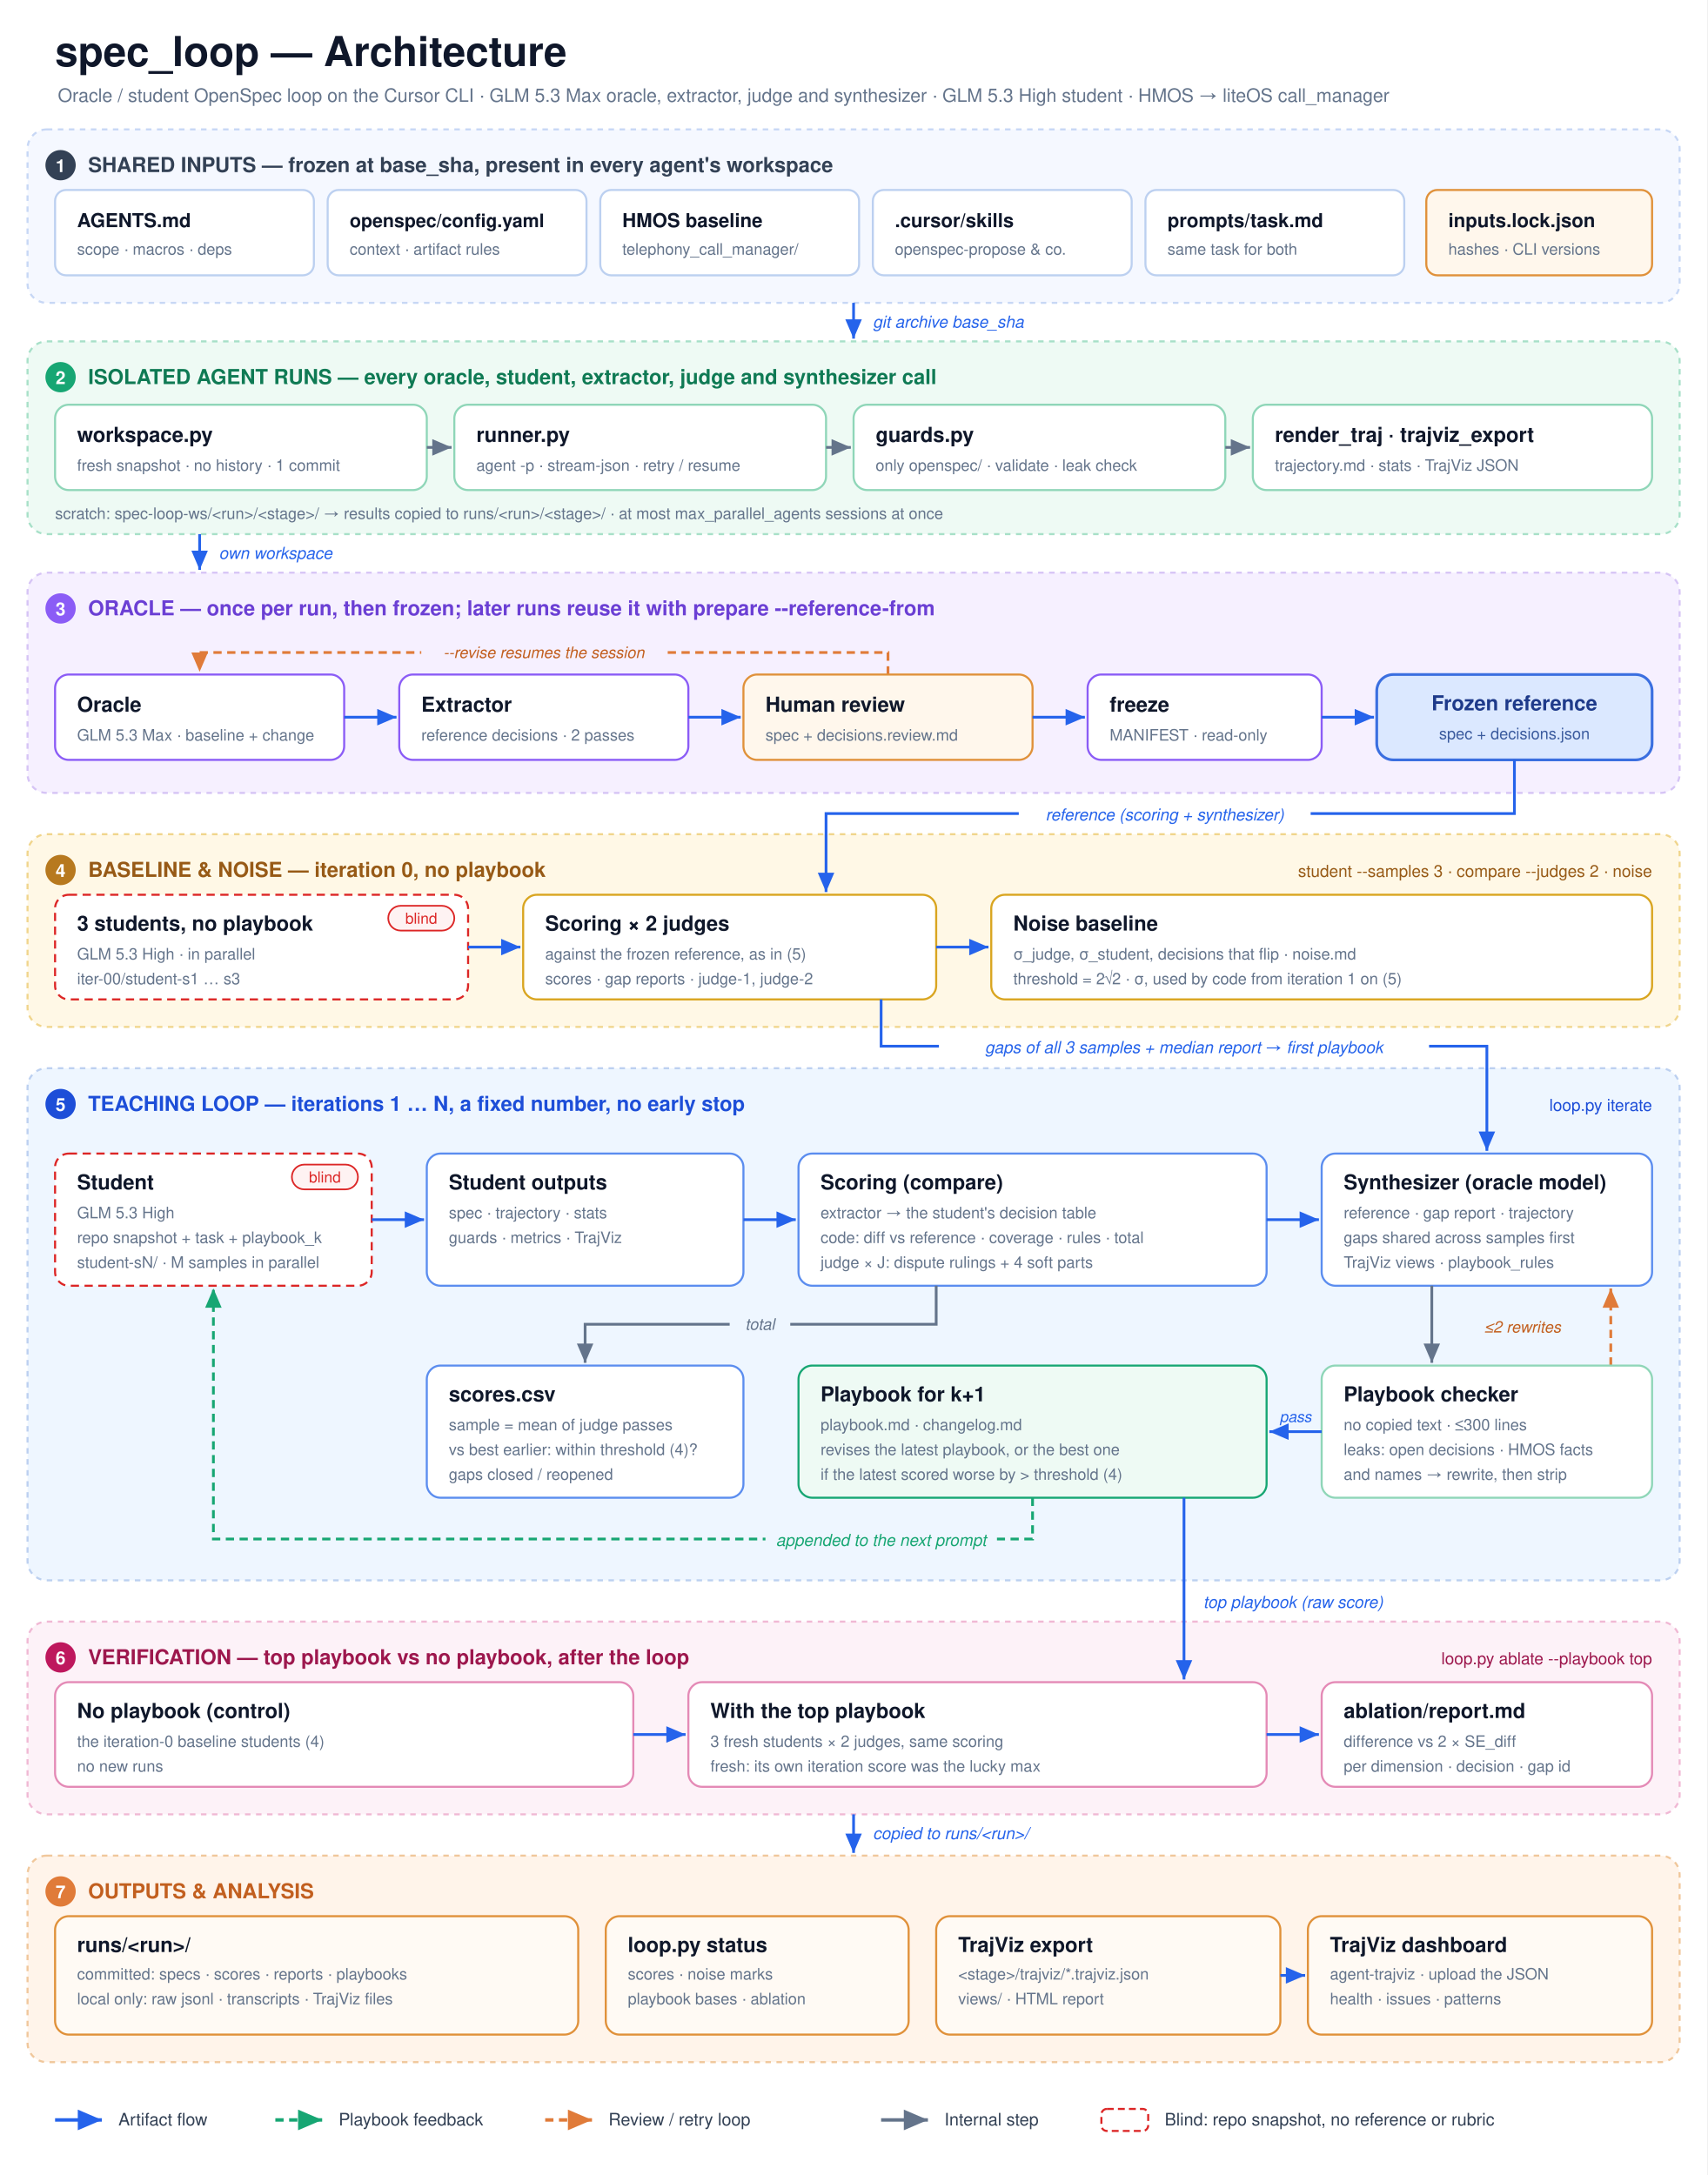
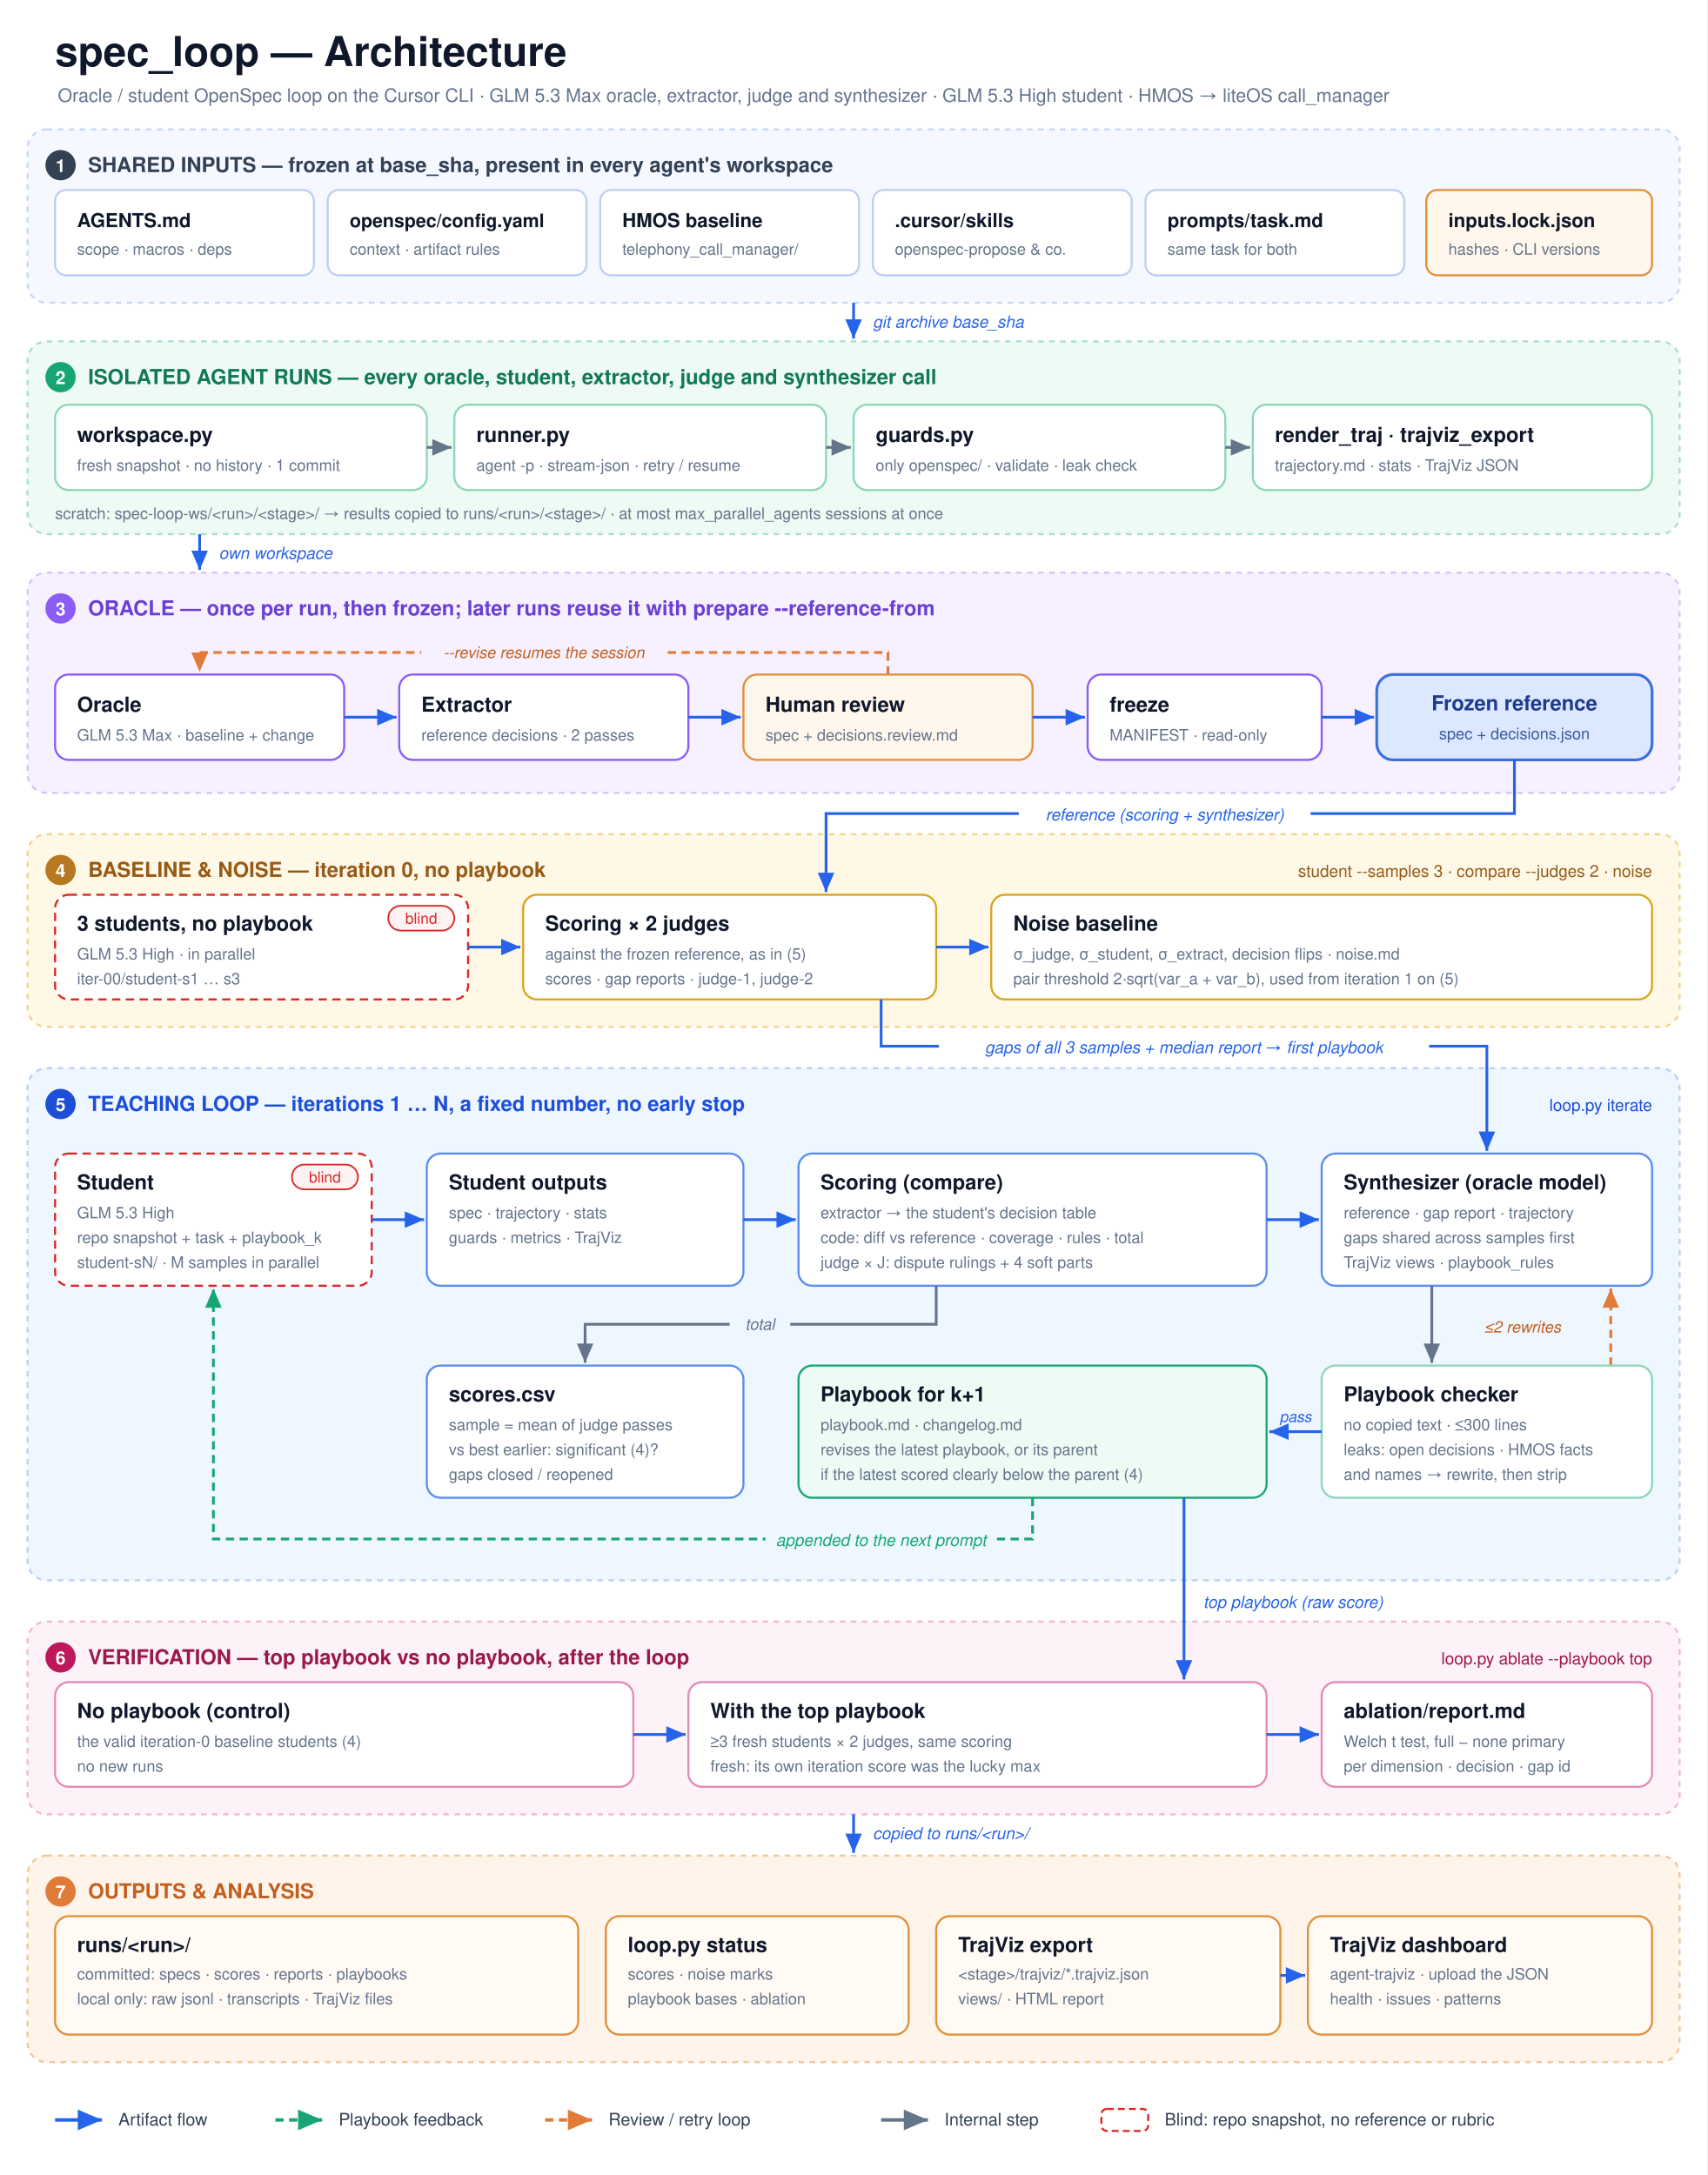
<svg xmlns="http://www.w3.org/2000/svg" viewBox="0 0 1240 1580" font-family="-apple-system, BlinkMacSystemFont, 'Segoe UI', Helvetica, Arial, sans-serif">
  <defs>
    <marker id="ah-blue" markerWidth="9" markerHeight="9" refX="7" refY="3" orient="auto">
      <path d="M0,0 L7,3 L0,6 Z" fill="#2563eb" />
    </marker>
    <marker id="ah-grey" markerWidth="9" markerHeight="9" refX="7" refY="3" orient="auto">
      <path d="M0,0 L7,3 L0,6 Z" fill="#64748b" />
    </marker>
    <marker id="ah-green" markerWidth="9" markerHeight="9" refX="7" refY="3" orient="auto">
      <path d="M0,0 L7,3 L0,6 Z" fill="#17a673" />
    </marker>
    <marker id="ah-orange" markerWidth="9" markerHeight="9" refX="7" refY="3" orient="auto">
      <path d="M0,0 L7,3 L0,6 Z" fill="#e07b39" />
    </marker>
  </defs>
  <rect x="0" y="0" width="1240" height="1580" fill="#ffffff" />
  <text x="40" y="48" font-size="30" font-weight="700" fill="#0f172a">spec_loop — Architecture</text>
  <text x="42" y="74" font-size="13.5" fill="#64748b">Oracle / student OpenSpec loop on the Cursor CLI · GLM 5.3 Max oracle, extractor, judge and synthesizer · GLM 5.3 High student · HMOS → liteOS call_manager</text>
  <rect x="20" y="94" width="1200" height="126" rx="14" fill="#f5f8ff" stroke="#c7d7f5" stroke-width="1.5" stroke-dasharray="4 4" />
  <circle cx="44" cy="120" r="11" fill="#334155" />
  <text x="44" y="125" font-size="13" font-weight="700" fill="#fff" text-anchor="middle">1</text>
  <text x="64" y="125" font-size="15" font-weight="700" fill="#334155">SHARED INPUTS — frozen at base_sha, present in every agent's workspace</text>
  <rect x="40" y="138" width="188" height="62" rx="8" fill="#ffffff" stroke="#bcd0f0" stroke-width="1.5" />
  <text x="56" y="165" font-size="14" font-weight="700" fill="#0f172a">AGENTS.md</text>
  <text x="56" y="185" font-size="11.5" fill="#64748b">scope · macros · deps</text>
  <rect x="238" y="138" width="188" height="62" rx="8" fill="#ffffff" stroke="#bcd0f0" stroke-width="1.5" />
  <text x="254" y="165" font-size="13.5" font-weight="700" fill="#0f172a">openspec/config.yaml</text>
  <text x="254" y="185" font-size="11.5" fill="#64748b">context · artifact rules</text>
  <rect x="436" y="138" width="188" height="62" rx="8" fill="#ffffff" stroke="#bcd0f0" stroke-width="1.5" />
  <text x="452" y="165" font-size="14" font-weight="700" fill="#0f172a">HMOS baseline</text>
  <text x="452" y="185" font-size="11.5" fill="#64748b">telephony_call_manager/</text>
  <rect x="634" y="138" width="188" height="62" rx="8" fill="#ffffff" stroke="#bcd0f0" stroke-width="1.5" />
  <text x="650" y="165" font-size="14" font-weight="700" fill="#0f172a">.cursor/skills</text>
  <text x="650" y="185" font-size="11.5" fill="#64748b">openspec-propose &amp; co.</text>
  <rect x="832" y="138" width="188" height="62" rx="8" fill="#ffffff" stroke="#bcd0f0" stroke-width="1.5" />
  <text x="848" y="165" font-size="14" font-weight="700" fill="#0f172a">prompts/task.md</text>
  <text x="848" y="185" font-size="11.5" fill="#64748b">same task for both</text>
  <rect x="1036" y="138" width="164" height="62" rx="8" fill="#fff7ec" stroke="#e0913a" stroke-width="1.5" />
  <text x="1052" y="165" font-size="14" font-weight="700" fill="#0f172a">inputs.lock.json</text>
  <text x="1052" y="185" font-size="11.5" fill="#64748b">hashes · CLI versions</text>
  <polyline points="620,220 620,246" fill="none" stroke="#2563eb" stroke-width="2" marker-end="url(#ah-blue)" />
  <rect x="628" y="225" width="134" height="17" fill="#ffffff" />
  <text x="634" y="238" font-size="12" fill="#2563eb" font-style="italic">git archive base_sha</text>
  <rect x="20" y="248" width="1200" height="140" rx="14" fill="#eefaf4" stroke="#a7e0c8" stroke-width="1.5" stroke-dasharray="4 4" />
  <circle cx="44" cy="274" r="11" fill="#17a673" />
  <text x="44" y="279" font-size="13" font-weight="700" fill="#fff" text-anchor="middle">2</text>
  <text x="64" y="279" font-size="15" font-weight="700" fill="#0f7a54">ISOLATED AGENT RUNS — every oracle, student, extractor, judge and synthesizer call</text>
  <rect x="40" y="294" width="270" height="62" rx="10" fill="#ffffff" stroke="#8fd6b8" stroke-width="1.5" />
  <text x="56" y="321" font-size="15" font-weight="700" fill="#0f172a">workspace.py</text>
  <text x="56" y="342" font-size="11.5" fill="#64748b">fresh snapshot · no history · 1 commit</text>
  <rect x="330" y="294" width="270" height="62" rx="10" fill="#ffffff" stroke="#8fd6b8" stroke-width="1.5" />
  <text x="346" y="321" font-size="15" font-weight="700" fill="#0f172a">runner.py</text>
  <text x="346" y="342" font-size="11.5" fill="#64748b">agent -p · stream-json · retry / resume</text>
  <polyline points="310,325 328,325" fill="none" stroke="#64748b" stroke-width="2" marker-end="url(#ah-grey)" />
  <rect x="620" y="294" width="270" height="62" rx="10" fill="#ffffff" stroke="#8fd6b8" stroke-width="1.5" />
  <text x="636" y="321" font-size="15" font-weight="700" fill="#0f172a">guards.py</text>
  <text x="636" y="342" font-size="11.5" fill="#64748b">only openspec/ · validate · leak check</text>
  <polyline points="600,325 618,325" fill="none" stroke="#64748b" stroke-width="2" marker-end="url(#ah-grey)" />
  <rect x="910" y="294" width="290" height="62" rx="10" fill="#ffffff" stroke="#8fd6b8" stroke-width="1.5" />
  <text x="926" y="321" font-size="15" font-weight="700" fill="#0f172a">render_traj · trajviz_export</text>
  <text x="926" y="342" font-size="11.5" fill="#64748b">trajectory.md · stats · TrajViz JSON</text>
  <polyline points="890,325 908,325" fill="none" stroke="#64748b" stroke-width="2" marker-end="url(#ah-grey)" />
  <text x="40" y="377" font-size="11.5" fill="#64748b">scratch: spec-loop-ws/&lt;run&gt;/&lt;stage&gt;/   →   results copied to runs/&lt;run&gt;/&lt;stage&gt;/   ·   at most max_parallel_agents sessions at once</text>
  <polyline points="145,388 145,414" fill="none" stroke="#2563eb" stroke-width="2" marker-end="url(#ah-blue)" />
  <rect x="153" y="393" width="122" height="17" fill="#ffffff" />
  <text x="159" y="406" font-size="12" fill="#2563eb" font-style="italic">own workspace</text>
  <rect x="20" y="416" width="1200" height="160" rx="14" fill="#f6f0ff" stroke="#d6c4f5" stroke-width="1.5" stroke-dasharray="4 4" />
  <circle cx="44" cy="442" r="11" fill="#8b5cf6" />
  <text x="44" y="447" font-size="13" font-weight="700" fill="#fff" text-anchor="middle">3</text>
  <text x="64" y="447" font-size="15" font-weight="700" fill="#6b3fd4">ORACLE — once per run, then frozen; later runs reuse it with prepare --reference-from</text>
  <polyline points="645,490 645,474 145,474 145,488" fill="none" stroke="#e07b39" stroke-width="2" stroke-dasharray="6 4" marker-end="url(#ah-orange)" />
  <rect x="306" y="466" width="178" height="16" fill="#f6f0ff" />
  <text x="395" y="478" font-size="11.5" fill="#c25f1f" font-style="italic" text-anchor="middle">--revise resumes the session</text>
  <rect x="40" y="490" width="210" height="62" rx="10" fill="#ffffff" stroke="#8b5cf6" stroke-width="1.5" />
  <text x="56" y="517" font-size="15" font-weight="700" fill="#0f172a">Oracle</text>
  <text x="56" y="538" font-size="11.5" fill="#64748b">GLM 5.3 Max · baseline + change</text>
  <rect x="290" y="490" width="210" height="62" rx="10" fill="#ffffff" stroke="#8b5cf6" stroke-width="1.5" />
  <text x="306" y="517" font-size="15" font-weight="700" fill="#0f172a">Extractor</text>
  <text x="306" y="538" font-size="11.5" fill="#64748b">reference decisions · 2 passes</text>
  <polyline points="250,521 288,521" fill="none" stroke="#2563eb" stroke-width="2" marker-end="url(#ah-blue)" />
  <rect x="540" y="490" width="210" height="62" rx="10" fill="#fff7ec" stroke="#e0913a" stroke-width="1.5" />
  <text x="556" y="517" font-size="15" font-weight="700" fill="#0f172a">Human review</text>
  <text x="556" y="538" font-size="11.5" fill="#64748b">spec + decisions.review.md</text>
  <polyline points="500,521 538,521" fill="none" stroke="#2563eb" stroke-width="2" marker-end="url(#ah-blue)" />
  <rect x="790" y="490" width="170" height="62" rx="10" fill="#ffffff" stroke="#8b5cf6" stroke-width="1.5" />
  <text x="806" y="517" font-size="15" font-weight="700" fill="#0f172a">freeze</text>
  <text x="806" y="538" font-size="11.5" fill="#64748b">MANIFEST · read-only</text>
  <polyline points="750,521 788,521" fill="none" stroke="#2563eb" stroke-width="2" marker-end="url(#ah-blue)" />
  <rect x="1000" y="490" width="200" height="62" rx="12" fill="#dbe8ff" stroke="#3b6fe0" stroke-width="2" />
  <text x="1100" y="516" font-size="15" font-weight="700" fill="#1e3a8a" text-anchor="middle">Frozen reference</text>
  <text x="1100" y="537" font-size="11.5" fill="#3b5b9e" text-anchor="middle">spec + decisions.json</text>
  <polyline points="960,521 998,521" fill="none" stroke="#2563eb" stroke-width="2" marker-end="url(#ah-blue)" />
  <rect x="20" y="606" width="1200" height="140" rx="14" fill="#fff8e6" stroke="#f0d58c" stroke-width="1.5" stroke-dasharray="4 4" />
  <circle cx="44" cy="632" r="11" fill="#b7791f" />
  <text x="44" y="637" font-size="13" font-weight="700" fill="#fff" text-anchor="middle">4</text>
  <text x="64" y="637" font-size="15" font-weight="700" fill="#975a16">BASELINE &amp; NOISE — iteration 0, no playbook</text>
  <text x="1200" y="637" font-size="12" fill="#975a16" text-anchor="end">student --samples 3 · compare --judges 2 · noise</text>
  <polyline points="1100,552 1100,591 600,591 600,648" fill="none" stroke="#2563eb" stroke-width="2" marker-end="url(#ah-blue)" />
  <rect x="740" y="583" width="212" height="17" fill="#ffffff" />
  <text x="846" y="596" font-size="12" fill="#2563eb" font-style="italic" text-anchor="middle">reference (scoring + synthesizer)</text>
  <rect x="40" y="650" width="300" height="76" rx="10" fill="#ffffff" stroke="#dc2626" stroke-width="1.5" stroke-dasharray="6 4" />
  <text x="56" y="676" font-size="15" font-weight="700" fill="#0f172a">3 students, no playbook</text>
  <text x="56" y="697" font-size="11.5" fill="#64748b">GLM 5.3 High · in parallel</text>
  <text x="56" y="715" font-size="11.5" fill="#64748b">iter-00/student-s1 … s3</text>
  <rect x="282" y="658" width="48" height="18" rx="9" fill="#fef2f2" stroke="#dc2626" stroke-width="1.2" />
  <text x="306" y="671" font-size="11" fill="#dc2626" text-anchor="middle">blind</text>
  <rect x="380" y="650" width="300" height="76" rx="10" fill="#ffffff" stroke="#d9a520" stroke-width="1.5" />
  <text x="396" y="676" font-size="15" font-weight="700" fill="#0f172a">Scoring × 2 judges</text>
  <text x="396" y="697" font-size="11.5" fill="#64748b">against the frozen reference, as in (5)</text>
  <text x="396" y="715" font-size="11.5" fill="#64748b">scores · gap reports · judge-1, judge-2</text>
  <polyline points="340,688 378,688" fill="none" stroke="#2563eb" stroke-width="2" marker-end="url(#ah-blue)" />
  <rect x="720" y="650" width="480" height="76" rx="10" fill="#ffffff" stroke="#d9a520" stroke-width="1.5" />
  <text x="736" y="676" font-size="15" font-weight="700" fill="#0f172a">Noise baseline</text>
-   <text x="736" y="697" font-size="11.5" fill="#64748b">σ_judge, σ_student, decisions that flip · noise.md</text>
-   <text x="736" y="715" font-size="11.5" fill="#64748b">threshold = 2√2 · σ, used by code from iteration 1 on (5)</text>
+   <text x="736" y="697" font-size="11.5" fill="#64748b">σ_judge, σ_student, σ_extract, decision flips · noise.md</text>
+   <text x="736" y="715" font-size="11.5" fill="#64748b">pair threshold 2·sqrt(var_a + var_b), used from iteration 1 on (5)</text>
  <polyline points="680,688 718,688" fill="none" stroke="#2563eb" stroke-width="2" marker-end="url(#ah-blue)" />
  <rect x="20" y="776" width="1200" height="372" rx="14" fill="#eef6ff" stroke="#bcd0f0" stroke-width="1.5" stroke-dasharray="4 4" />
  <polyline points="640,726 640,760 1080,760 1080,836" fill="none" stroke="#2563eb" stroke-width="2" marker-end="url(#ah-blue)" />
  <rect x="682" y="752" width="356" height="17" fill="#ffffff" />
  <text x="860" y="765" font-size="12" fill="#2563eb" font-style="italic" text-anchor="middle">gaps of all 3 samples + median report → first playbook</text>
  <circle cx="44" cy="802" r="11" fill="#1d4ed8" />
  <text x="44" y="807" font-size="13" font-weight="700" fill="#fff" text-anchor="middle">5</text>
  <text x="64" y="807" font-size="15" font-weight="700" fill="#1d4ed8">TEACHING LOOP — iterations 1 … N, a fixed number, no early stop</text>
  <text x="1200" y="807" font-size="12" fill="#1d4ed8" text-anchor="end">loop.py iterate</text>
  <rect x="40" y="838" width="230" height="96" rx="10" fill="#ffffff" stroke="#dc2626" stroke-width="1.5" stroke-dasharray="6 4" />
  <text x="56" y="864" font-size="15" font-weight="700" fill="#0f172a">Student</text>
  <text x="56" y="885" font-size="11.5" fill="#64748b">GLM 5.3 High</text>
  <text x="56" y="903" font-size="11.5" fill="#64748b">repo snapshot + task + playbook_k</text>
  <text x="56" y="921" font-size="11.5" fill="#64748b">student-sN/ · M samples in parallel</text>
  <rect x="212" y="846" width="48" height="18" rx="9" fill="#fef2f2" stroke="#dc2626" stroke-width="1.2" />
  <text x="236" y="859" font-size="11" fill="#dc2626" text-anchor="middle">blind</text>
  <rect x="310" y="838" width="230" height="96" rx="10" fill="#ffffff" stroke="#5b8def" stroke-width="1.5" />
  <text x="326" y="864" font-size="15" font-weight="700" fill="#0f172a">Student outputs</text>
  <text x="326" y="885" font-size="11.5" fill="#64748b">spec · trajectory · stats</text>
  <text x="326" y="903" font-size="11.5" fill="#64748b">guards · metrics · TrajViz</text>
  <polyline points="270,886 308,886" fill="none" stroke="#2563eb" stroke-width="2" marker-end="url(#ah-blue)" />
  <rect x="580" y="838" width="340" height="96" rx="10" fill="#ffffff" stroke="#5b8def" stroke-width="1.5" />
  <text x="596" y="864" font-size="15" font-weight="700" fill="#0f172a">Scoring (compare)</text>
  <text x="596" y="885" font-size="11.5" fill="#64748b">extractor → the student's decision table</text>
  <text x="596" y="903" font-size="11.5" fill="#64748b">code: diff vs reference · coverage · rules · total</text>
  <text x="596" y="921" font-size="11.5" fill="#64748b">judge × J: dispute rulings + 4 soft parts</text>
  <polyline points="540,886 578,886" fill="none" stroke="#2563eb" stroke-width="2" marker-end="url(#ah-blue)" />
  <rect x="960" y="838" width="240" height="96" rx="10" fill="#ffffff" stroke="#5b8def" stroke-width="1.5" />
  <text x="976" y="864" font-size="15" font-weight="700" fill="#0f172a">Synthesizer (oracle model)</text>
  <text x="976" y="885" font-size="11.5" fill="#64748b">reference · gap report · trajectory</text>
  <text x="976" y="903" font-size="11.5" fill="#64748b">gaps shared across samples first</text>
  <text x="976" y="921" font-size="11.5" fill="#64748b">TrajViz views · playbook_rules</text>
  <polyline points="920,886 958,886" fill="none" stroke="#2563eb" stroke-width="2" marker-end="url(#ah-blue)" />
  <polyline points="680,934 680,962 425,962 425,990" fill="none" stroke="#64748b" stroke-width="2" marker-end="url(#ah-grey)" />
  <rect x="530" y="954" width="44" height="16" fill="#eef6ff" />
  <text x="552" y="966" font-size="11.5" fill="#64748b" font-style="italic" text-anchor="middle">total</text>
  <polyline points="1040,934 1040,990" fill="none" stroke="#64748b" stroke-width="2" marker-end="url(#ah-grey)" />
  <polyline points="1170,992 1170,936" fill="none" stroke="#e07b39" stroke-width="2" stroke-dasharray="6 4" marker-end="url(#ah-orange)" />
  <rect x="1058" y="956" width="96" height="16" fill="#eef6ff" />
  <text x="1106" y="968" font-size="11.5" fill="#c25f1f" font-style="italic" text-anchor="middle">≤2 rewrites</text>
  <rect x="310" y="992" width="230" height="96" rx="10" fill="#ffffff" stroke="#5b8def" stroke-width="1.5" />
  <text x="326" y="1018" font-size="15" font-weight="700" fill="#0f172a">scores.csv</text>
  <text x="326" y="1039" font-size="11.5" fill="#64748b">sample = mean of judge passes</text>
-   <text x="326" y="1057" font-size="11.5" fill="#64748b">vs best earlier: within threshold (4)?</text>
+   <text x="326" y="1057" font-size="11.5" fill="#64748b">vs best earlier: significant (4)?</text>
  <text x="326" y="1075" font-size="11.5" fill="#64748b">gaps closed / reopened</text>
  <rect x="580" y="992" width="340" height="96" rx="10" fill="#eefaf4" stroke="#17a673" stroke-width="1.5" />
  <text x="596" y="1018" font-size="15" font-weight="700" fill="#0f172a">Playbook for k+1</text>
  <text x="596" y="1039" font-size="11.5" fill="#64748b">playbook.md · changelog.md</text>
-   <text x="596" y="1057" font-size="11.5" fill="#64748b">revises the latest playbook, or the best one</text>
-   <text x="596" y="1075" font-size="11.5" fill="#64748b">if the latest scored worse by &gt; threshold (4)</text>
+   <text x="596" y="1057" font-size="11.5" fill="#64748b">revises the latest playbook, or its parent</text>
+   <text x="596" y="1075" font-size="11.5" fill="#64748b">if the latest scored clearly below the parent (4)</text>
  <rect x="960" y="992" width="240" height="96" rx="10" fill="#ffffff" stroke="#8fd6b8" stroke-width="1.5" />
  <text x="976" y="1018" font-size="15" font-weight="700" fill="#0f172a">Playbook checker</text>
  <text x="976" y="1039" font-size="11.5" fill="#64748b">no copied text · ≤300 lines</text>
  <text x="976" y="1057" font-size="11.5" fill="#64748b">leaks: open decisions · HMOS facts</text>
  <text x="976" y="1075" font-size="11.5" fill="#64748b">and names → rewrite, then strip</text>
  <polyline points="960,1040 922,1040" fill="none" stroke="#2563eb" stroke-width="2" marker-end="url(#ah-blue)" />
  <text x="941" y="1033" font-size="11" fill="#2563eb" font-style="italic" text-anchor="middle">pass</text>
  <polyline points="750,1088 750,1118 155,1118 155,936" fill="none" stroke="#17a673" stroke-width="2" stroke-dasharray="6 4" marker-end="url(#ah-green)" />
  <rect x="556" y="1110" width="168" height="17" fill="#eef6ff" />
  <text x="640" y="1123" font-size="12" fill="#17a673" font-style="italic" text-anchor="middle">appended to the next prompt</text>
  <rect x="20" y="1178" width="1200" height="140" rx="14" fill="#fdf2f8" stroke="#f0b8d4" stroke-width="1.5" stroke-dasharray="4 4" />
  <polyline points="860,1088 860,1220" fill="none" stroke="#2563eb" stroke-width="2" marker-end="url(#ah-blue)" />
  <rect x="868" y="1155" width="160" height="17" fill="#ffffff" />
  <text x="874" y="1168" font-size="12" fill="#2563eb" font-style="italic">top playbook (raw score)</text>
  <circle cx="44" cy="1204" r="11" fill="#be185d" />
  <text x="44" y="1209" font-size="13" font-weight="700" fill="#fff" text-anchor="middle">6</text>
  <text x="64" y="1209" font-size="15" font-weight="700" fill="#9d174d">VERIFICATION — top playbook vs no playbook, after the loop</text>
  <text x="1200" y="1209" font-size="12" fill="#9d174d" text-anchor="end">loop.py ablate --playbook top</text>
  <rect x="40" y="1222" width="420" height="76" rx="10" fill="#ffffff" stroke="#e48ab6" stroke-width="1.5" />
  <text x="56" y="1248" font-size="15" font-weight="700" fill="#0f172a">No playbook (control)</text>
-   <text x="56" y="1269" font-size="11.5" fill="#64748b">the iteration-0 baseline students (4)</text>
+   <text x="56" y="1269" font-size="11.5" fill="#64748b">the valid iteration-0 baseline students (4)</text>
  <text x="56" y="1287" font-size="11.5" fill="#64748b">no new runs</text>
  <rect x="500" y="1222" width="420" height="76" rx="10" fill="#ffffff" stroke="#e48ab6" stroke-width="1.5" />
  <text x="516" y="1248" font-size="15" font-weight="700" fill="#0f172a">With the top playbook</text>
-   <text x="516" y="1269" font-size="11.5" fill="#64748b">3 fresh students × 2 judges, same scoring</text>
+   <text x="516" y="1269" font-size="11.5" fill="#64748b">≥3 fresh students × 2 judges, same scoring</text>
  <text x="516" y="1287" font-size="11.5" fill="#64748b">fresh: its own iteration score was the lucky max</text>
  <polyline points="460,1260 498,1260" fill="none" stroke="#2563eb" stroke-width="2" marker-end="url(#ah-blue)" />
  <rect x="960" y="1222" width="240" height="76" rx="10" fill="#ffffff" stroke="#e48ab6" stroke-width="1.5" />
  <text x="976" y="1248" font-size="15" font-weight="700" fill="#0f172a">ablation/report.md</text>
-   <text x="976" y="1269" font-size="11.5" fill="#64748b">difference vs 2 × SE_diff</text>
+   <text x="976" y="1269" font-size="11.5" fill="#64748b">Welch t test, full − none primary</text>
  <text x="976" y="1287" font-size="11.5" fill="#64748b">per dimension · decision · gap id</text>
  <polyline points="920,1260 958,1260" fill="none" stroke="#2563eb" stroke-width="2" marker-end="url(#ah-blue)" />
  <polyline points="620,1318 620,1346" fill="none" stroke="#2563eb" stroke-width="2" marker-end="url(#ah-blue)" />
  <rect x="628" y="1323" width="140" height="17" fill="#ffffff" />
  <text x="634" y="1336" font-size="12" fill="#2563eb" font-style="italic">copied to runs/&lt;run&gt;/</text>
  <rect x="20" y="1348" width="1200" height="150" rx="14" fill="#fff4ea" stroke="#f0c79b" stroke-width="1.5" stroke-dasharray="4 4" />
  <circle cx="44" cy="1374" r="11" fill="#e07b39" />
  <text x="44" y="1379" font-size="13" font-weight="700" fill="#fff" text-anchor="middle">7</text>
  <text x="64" y="1379" font-size="15" font-weight="700" fill="#c25f1f">OUTPUTS &amp; ANALYSIS</text>
  <rect x="40" y="1392" width="380" height="86" rx="10" fill="#fffaf4" stroke="#e0913a" stroke-width="1.5" />
  <text x="56" y="1418" font-size="15" font-weight="700" fill="#0f172a">runs/&lt;run&gt;/</text>
  <text x="56" y="1438" font-size="11.5" fill="#64748b">committed: specs · scores · reports · playbooks</text>
  <text x="56" y="1456" font-size="11.5" fill="#64748b">local only: raw jsonl · transcripts · TrajViz files</text>
  <rect x="440" y="1392" width="220" height="86" rx="10" fill="#fffaf4" stroke="#e0913a" stroke-width="1.5" />
  <text x="456" y="1418" font-size="15" font-weight="700" fill="#0f172a">loop.py status</text>
  <text x="456" y="1438" font-size="11.5" fill="#64748b">scores · noise marks</text>
  <text x="456" y="1456" font-size="11.5" fill="#64748b">playbook bases · ablation</text>
  <rect x="680" y="1392" width="250" height="86" rx="10" fill="#fffaf4" stroke="#e0913a" stroke-width="1.5" />
  <text x="696" y="1418" font-size="15" font-weight="700" fill="#0f172a">TrajViz export</text>
  <text x="696" y="1438" font-size="11.5" fill="#64748b">&lt;stage&gt;/trajviz/*.trajviz.json</text>
  <text x="696" y="1456" font-size="11.5" fill="#64748b">views/ · HTML report</text>
  <rect x="950" y="1392" width="250" height="86" rx="10" fill="#fffaf4" stroke="#e0913a" stroke-width="1.5" />
  <text x="966" y="1418" font-size="15" font-weight="700" fill="#0f172a">TrajViz dashboard</text>
  <text x="966" y="1438" font-size="11.5" fill="#64748b">agent-trajviz · upload the JSON</text>
  <text x="966" y="1456" font-size="11.5" fill="#64748b">health · issues · patterns</text>
  <polyline points="930,1435 948,1435" fill="none" stroke="#2563eb" stroke-width="2" marker-end="url(#ah-blue)" />
  <g font-size="12.5" fill="#334155">
    <polyline points="40,1540 74,1540" fill="none" stroke="#2563eb" stroke-width="2.5" marker-end="url(#ah-blue)" />
    <text x="86" y="1544">Artifact flow</text>
    <polyline points="200,1540 234,1540" fill="none" stroke="#17a673" stroke-width="2.5" stroke-dasharray="6 4" marker-end="url(#ah-green)" />
    <text x="246" y="1544">Playbook feedback</text>
    <polyline points="396,1540 430,1540" fill="none" stroke="#e07b39" stroke-width="2.5" stroke-dasharray="6 4" marker-end="url(#ah-orange)" />
    <text x="442" y="1544">Review / retry loop</text>
    <polyline points="640,1540 674,1540" fill="none" stroke="#64748b" stroke-width="2.5" marker-end="url(#ah-grey)" />
    <text x="686" y="1544">Internal step</text>
    <rect x="800" y="1532" width="34" height="16" rx="4" fill="#ffffff" stroke="#dc2626" stroke-width="1.5" stroke-dasharray="5 3" />
    <text x="846" y="1544">Blind: repo snapshot, no reference or rubric</text>
  </g>
</svg>
